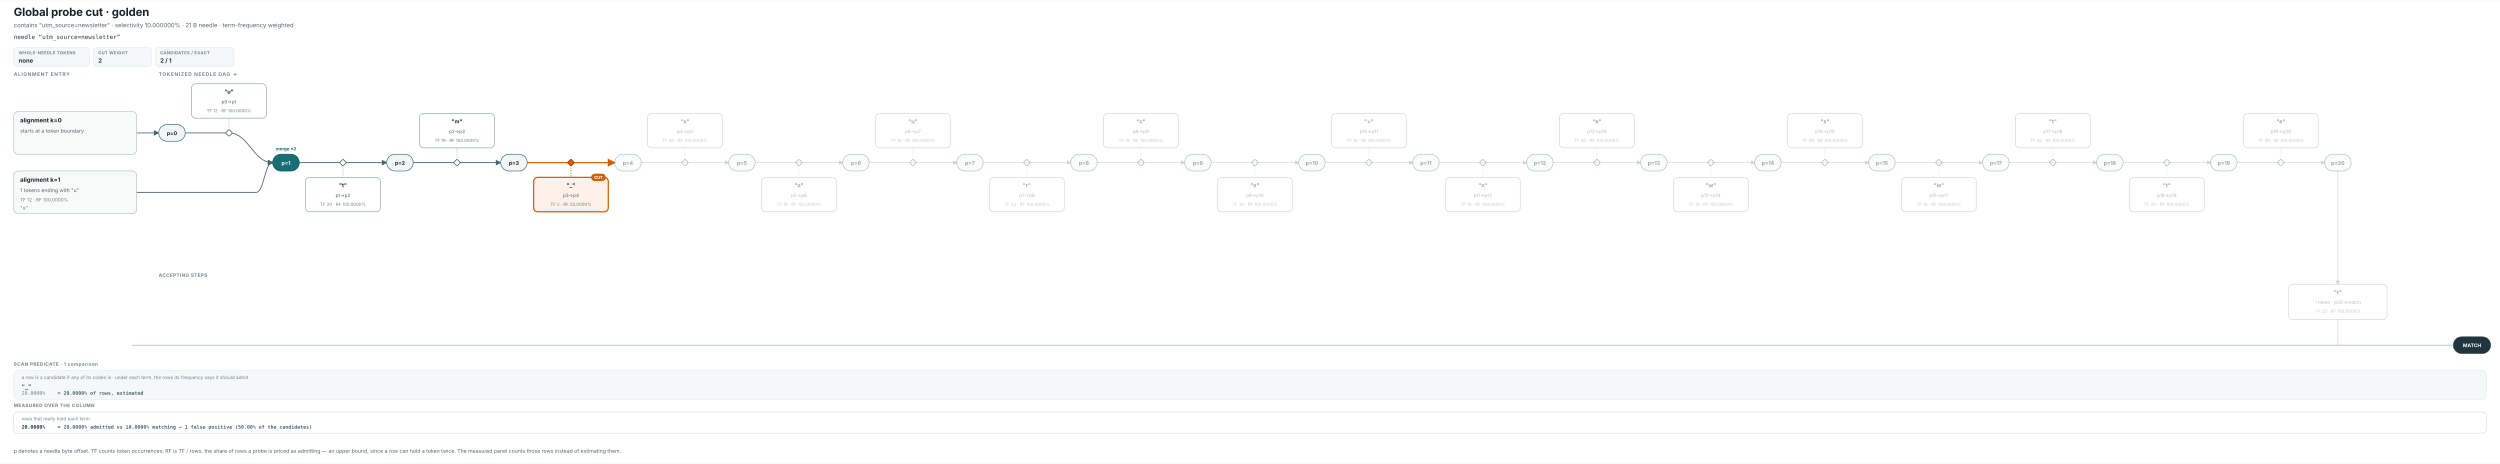
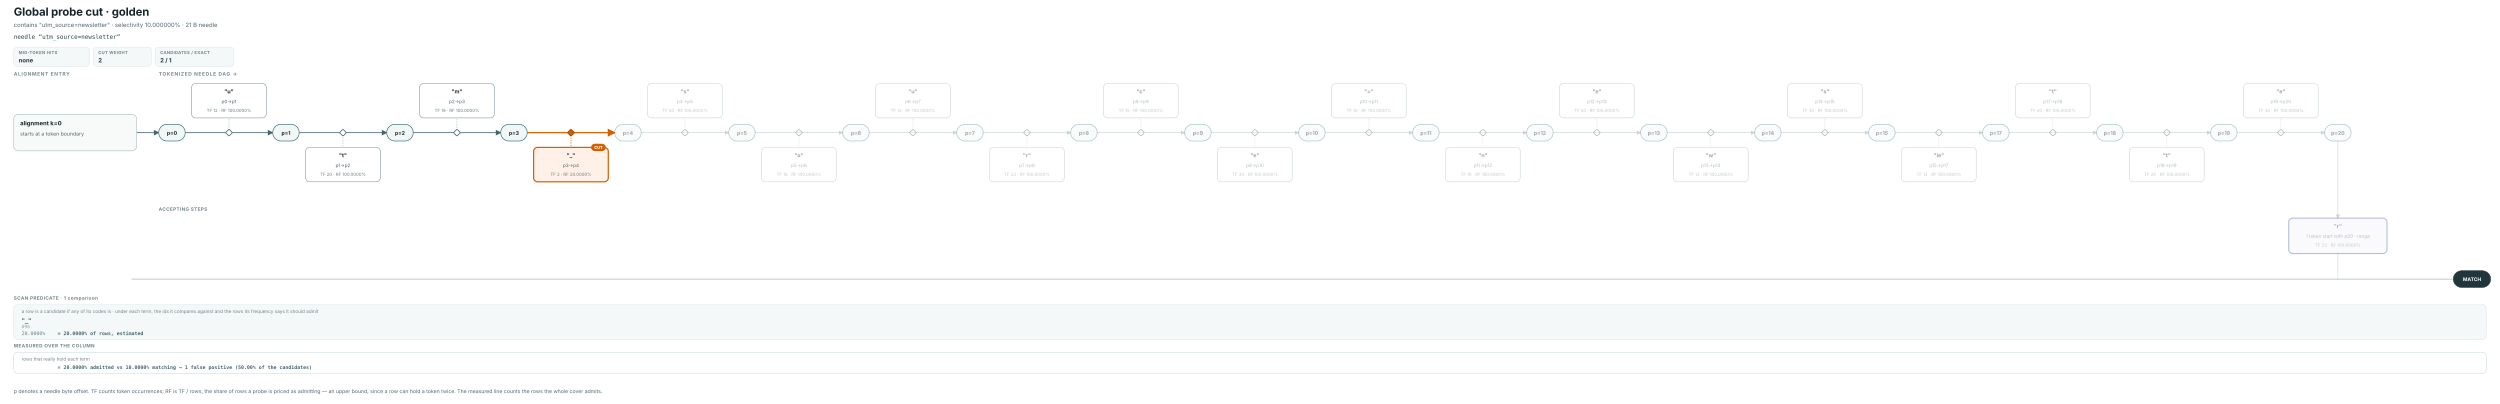
- <svg xmlns="http://www.w3.org/2000/svg" width="2544" height="472" viewBox="0 0 5088 943" role="img" aria-labelledby="figure-title figure-desc">
+ <svg xmlns="http://www.w3.org/2000/svg" width="2544" height="411" viewBox="0 0 5088 822" role="img" aria-labelledby="figure-title figure-desc">
  <defs>
    <marker id="arrow-active" markerWidth="7" markerHeight="7" refX="6" refY="3.5" orient="auto">
      <path d="M0,0 L0,7 L7,3.5 z" fill="#45666d" />
    </marker>
    <marker id="arrow-cut" markerWidth="7" markerHeight="7" refX="6" refY="3.5" orient="auto">
      <path d="M0,0 L0,7 L7,3.5 z" fill="#d55e00" />
    </marker>
    <marker id="arrow-muted" markerWidth="7" markerHeight="7" refX="6" refY="3.5" orient="auto">
      <path d="M0,0 L0,7 L7,3.5 z" fill="#cbd5d7" />
    </marker>
  </defs>
  <style>
  .background { fill:#ffffff; }
  text { font-family:Inter,-apple-system,BlinkMacSystemFont,"Segoe UI",sans-serif; fill:#17252a; }
  .heading { font-size:23px; font-weight:700; letter-spacing:-0.2px; }
  .meta { font-size:12px; fill:#52666d; }
  .needle { font-family:"SFMono-Regular",Consolas,monospace; font-size:12px; fill:#243b42; }
  .section-label { font-size:10px; font-weight:700; letter-spacing:1.2px; fill:#75888e; }
  .summary-chip rect { fill:#f5f8f8; stroke:#dce5e6; stroke-width:1; }
  .chip-label { font-size:8.5px; font-weight:700; letter-spacing:0.55px; fill:#718388; }
  .chip-value { font-size:12px; font-weight:650; fill:#20363c; }
  .alignment rect { fill:#f8faf9; stroke:#aabbbc; stroke-width:1.2; }
  .alignment.selected rect:first-child { fill:#fff1e8; stroke:#d55e00; stroke-width:2.5; }
  .alignment.pruned rect:first-child { fill:#f4f6f6; stroke:#8d989c; stroke-width:2.2; stroke-dasharray:5 3.5; }
  .alignment-title { font-size:12px; font-weight:700; text-anchor:start; }
  .alignment-detail { font-size:10.5px; fill:#52666d; text-anchor:start; }
  .alignment-freq { font-size:9.5px; fill:#718388; text-anchor:start; font-variant-numeric:tabular-nums; }
  .alignment-tokens { font-family:"SFMono-Regular",Consolas,monospace; font-size:9px; fill:#52666d; text-anchor:start; }
  .edge { fill:none; stroke-linecap:round; stroke-linejoin:round; }
  .edge.active { stroke:#45666d; stroke-width:1.65; }
  .edge.cut { stroke:#d55e00; stroke-width:2.35; }
  .edge.muted { stroke:#cbd5d7; stroke-width:1.25; }
  .edge.active.arrow { marker-end:url(#arrow-active); }
  .edge.cut.arrow { marker-end:url(#arrow-cut); }
  .edge.muted.arrow { marker-end:url(#arrow-muted); }
+   .edge.alt { stroke-dasharray:7 5; }
  .callout-leader { fill:none; stroke-width:1; stroke-dasharray:2.5 2.5; }
  .callout-leader.active { stroke:#84999e; }
  .callout-leader.cut { stroke:#d55e00; stroke-width:1.5; }
  .callout-leader.muted { stroke:#cbd5d7; }
  .probe-anchor rect { fill:#ffffff; stroke:#45666d; stroke-width:1.6; }
  .probe-anchor.selected rect { fill:#d55e00; stroke:#a94700; stroke-width:2; }
  .probe-anchor.pruned rect { fill:#ffffff; stroke:#8d989c; stroke-width:2; stroke-dasharray:2 1.8; }
  .probe-anchor.downstream { opacity:0.42; }
  .state rect { fill:#f2f7f6; stroke:#36747a; stroke-width:1.4; }
  .state.merge rect { fill:#176f73; stroke:#0d595d; stroke-width:1.6; }
  .state.downstream { opacity:0.42; }
  .state-label { font-size:10.5px; font-weight:700; text-anchor:middle; }
  .state.merge .state-label { fill:#ffffff; }
  .merge-label { font-size:9px; font-weight:700; fill:#176f73; text-anchor:middle; }
  .probe rect:first-of-type { fill:#ffffff; stroke:#84999e; stroke-width:1.2; }
+   .probe.terminal rect:first-of-type { fill:#f4f4fb; stroke:#4c5fb0; stroke-width:2.2; }
+   .probe.terminal .probe-title { fill:#33418a; }
  .probe.selected rect:first-of-type { fill:#fff1e8; stroke:#d55e00; stroke-width:2.5; }
  .probe.pruned rect:first-of-type { fill:#f4f6f6; stroke:#8d989c; stroke-width:2.4; stroke-dasharray:5 3.5; }
  .probe.downstream { opacity:0.42; }
  .probe-title { font-size:11px; font-weight:700; text-anchor:middle; }
  .probe-detail { font-size:9.5px; fill:#52666d; text-anchor:middle; }
  .probe-freq { font-size:8.8px; fill:#718388; text-anchor:middle; font-variant-numeric:tabular-nums; }
  .probe.contained rect:first-of-type { fill:#f2f7f6; stroke:#176f73; stroke-width:2.2; }
  .probe.contained .probe-title { fill:#0b5c58; }
  .cut-badge-bg { fill:#d55e00 !important; stroke:none !important; }
  .cut-badge-bg.pruned { fill:#8d989c !important; }
  .cut-badge-bg.mandatory { fill:#176f73 !important; }
  .cut-badge { font-size:8px; font-weight:800; fill:#ffffff; text-anchor:middle; }
  .terminal-label { font-size:9.5px; font-weight:700; fill:#718388; letter-spacing:0.7px; }
  .accept rect { fill:#20363c; stroke:#20363c; }
  .accept text { font-size:10px; font-weight:750; fill:#ffffff; text-anchor:middle; }
  .accept-rail { stroke:#9eafb2; stroke-width:1.4; }
  .caption { font-size:10.5px; fill:#52666d; }
  .predicate rect { fill:#f5f8f8; stroke:#dce5e6; stroke-width:1; }
  .predicate-lead { font-size:9.5px; fill:#718388; }
  .predicate-term { font-family:"SFMono-Regular",Consolas,monospace; font-size:11px; font-weight:650; fill:#20363c; }
+   .predicate-ids { font-family:"SFMono-Regular",Consolas,monospace; font-size:9.5px; fill:#93a3a8; font-variant-numeric:tabular-nums; }
  .predicate-share { font-family:"SFMono-Regular",Consolas,monospace; font-size:10px; fill:#718388; font-variant-numeric:tabular-nums; }
  .predicate-total { font-family:"SFMono-Regular",Consolas,monospace; font-size:10px; font-weight:650; fill:#45666d; font-variant-numeric:tabular-nums; }
  .measured rect { fill:#ffffff; stroke:#c6d5d7; stroke-width:1; }
  .measured-share { font-family:"SFMono-Regular",Consolas,monospace; font-size:10px; font-weight:650; fill:#20363c; font-variant-numeric:tabular-nums; }
</style>
  <rect class="background" width="100%" height="100%" />
  <text id="figure-title-visible" x="28" y="32" class="heading">Global probe cut · golden</text>
-   <text x="28" y="55" class="meta">contains "utm_source=newsletter" · selectivity 10.000000% · 21 B needle · term-frequency weighted</text>
+   <text x="28" y="55" class="meta">contains "utm_source=newsletter" · selectivity 10.000000% · 21 B needle</text>
  <text x="28" y="79" class="needle">needle  “utm_source=newsletter”</text>
  <g class="summary-chip">
    <rect x="28.0" y="96.0" width="154.0" height="39" rx="7" />
-     <text x="38.0" y="110.0" class="chip-label">WHOLE-NEEDLE TOKENS</text>
+     <text x="38.0" y="110.0" class="chip-label">MID-TOKEN HITS</text>
    <text x="38.0" y="127.0" class="chip-value">none</text>
  </g>
  <g class="summary-chip">
    <rect x="190.0" y="96.0" width="118.0" height="39" rx="7" />
    <text x="200.0" y="110.0" class="chip-label">CUT WEIGHT</text>
    <text x="200.0" y="127.0" class="chip-value">2</text>
  </g>
  <g class="summary-chip">
    <rect x="316.0" y="96.0" width="160.0" height="39" rx="7" />
    <text x="326.0" y="110.0" class="chip-label">CANDIDATES / EXACT</text>
    <text x="326.0" y="127.0" class="chip-value">2 / 1</text>
  </g>
  <text x="28.0" y="154.0" class="section-label">ALIGNMENT ENTRY</text>
  <text x="323.0" y="154.0" class="section-label">TOKENIZED NEEDLE DAG  →</text>
  <path d="M 278.0 270.0 H 323.0" class="edge active arrow" />
-   <path d="M 278.0 391.0 H 521.0 C 538.0 391.0, 538.0 330.5, 555.0 330.5" class="edge active arrow" />
  <path d="M 377.0 270.0 C 417.1 270.0, 425.9 270.0, 466.0 270.0" class="edge active" />
-   <path d="M 466.0 270.0 C 506.1 270.0, 515.0 330.5, 555.0 330.5" class="edge active arrow" />
+   <path d="M 466.0 270.0 C 506.1 270.0, 515.0 270.0, 555.0 270.0" class="edge active arrow" />
  <path d="M 466.0 270.0 V 240.0" class="callout-leader active" />
-   <path d="M 609.0 330.5 C 649.0 330.5, 658.0 330.5, 698.0 330.5" class="edge active" />
-   <path d="M 698.0 330.5 C 738.0 330.5, 747.0 330.5, 787.0 330.5" class="edge active arrow" />
-   <path d="M 698.0 330.5 V 360.5" class="callout-leader active" />
-   <path d="M 841.0 330.5 C 881.0 330.5, 890.0 330.5, 930.0 330.5" class="edge active" />
-   <path d="M 930.0 330.5 C 970.0 330.5, 979.0 330.5, 1019.0 330.5" class="edge active arrow" />
-   <path d="M 930.0 330.5 V 300.5" class="callout-leader active" />
-   <path d="M 1073.0 330.5 C 1113.0 330.5, 1122.0 330.5, 1162.0 330.5" class="edge cut" />
-   <path d="M 1162.0 330.5 C 1202.0 330.5, 1211.0 330.5, 1251.0 330.5" class="edge cut arrow" />
-   <path d="M 1162.0 330.5 V 360.5" class="callout-leader cut" />
-   <path d="M 1305.0 330.5 C 1345.0 330.5, 1354.0 330.5, 1394.0 330.5" class="edge muted" />
-   <path d="M 1394.0 330.5 C 1434.0 330.5, 1443.0 330.5, 1483.0 330.5" class="edge muted arrow" />
-   <path d="M 1394.0 330.5 V 300.5" class="callout-leader muted" />
-   <path d="M 1537.0 330.5 C 1577.0 330.5, 1586.0 330.5, 1626.0 330.5" class="edge muted" />
-   <path d="M 1626.0 330.5 C 1666.0 330.5, 1675.0 330.5, 1715.0 330.5" class="edge muted arrow" />
-   <path d="M 1626.0 330.5 V 360.5" class="callout-leader muted" />
-   <path d="M 1769.0 330.5 C 1809.0 330.5, 1818.0 330.5, 1858.0 330.5" class="edge muted" />
-   <path d="M 1858.0 330.5 C 1898.0 330.5, 1907.0 330.5, 1947.0 330.5" class="edge muted arrow" />
-   <path d="M 1858.0 330.5 V 300.5" class="callout-leader muted" />
-   <path d="M 2001.0 330.5 C 2041.0 330.5, 2049.9 330.5, 2090.0 330.5" class="edge muted" />
-   <path d="M 2090.0 330.5 C 2130.1 330.5, 2138.9 330.5, 2179.0 330.5" class="edge muted arrow" />
-   <path d="M 2090.0 330.5 V 360.5" class="callout-leader muted" />
-   <path d="M 2233.0 330.5 C 2273.1 330.5, 2281.9 330.5, 2322.0 330.5" class="edge muted" />
-   <path d="M 2322.0 330.5 C 2362.1 330.5, 2370.9 330.5, 2411.0 330.5" class="edge muted arrow" />
-   <path d="M 2322.0 330.5 V 300.5" class="callout-leader muted" />
-   <path d="M 2465.0 330.5 C 2505.1 330.5, 2513.9 330.5, 2554.0 330.5" class="edge muted" />
-   <path d="M 2554.0 330.5 C 2594.1 330.5, 2602.9 330.5, 2643.0 330.5" class="edge muted arrow" />
-   <path d="M 2554.0 330.5 V 360.5" class="callout-leader muted" />
-   <path d="M 2697.0 330.5 C 2737.1 330.5, 2745.9 330.5, 2786.0 330.5" class="edge muted" />
-   <path d="M 2786.0 330.5 C 2826.1 330.5, 2834.9 330.5, 2875.0 330.5" class="edge muted arrow" />
-   <path d="M 2786.0 330.5 V 300.5" class="callout-leader muted" />
-   <path d="M 2929.0 330.5 C 2969.1 330.5, 2977.9 330.5, 3018.0 330.5" class="edge muted" />
-   <path d="M 3018.0 330.5 C 3058.1 330.5, 3066.9 330.5, 3107.0 330.5" class="edge muted arrow" />
-   <path d="M 3018.0 330.5 V 360.5" class="callout-leader muted" />
-   <path d="M 3161.0 330.5 C 3201.1 330.5, 3209.9 330.5, 3250.0 330.5" class="edge muted" />
-   <path d="M 3250.0 330.5 C 3290.1 330.5, 3298.9 330.5, 3339.0 330.5" class="edge muted arrow" />
-   <path d="M 3250.0 330.5 V 300.5" class="callout-leader muted" />
-   <path d="M 3393.0 330.5 C 3433.1 330.5, 3441.9 330.5, 3482.0 330.5" class="edge muted" />
-   <path d="M 3482.0 330.5 C 3522.1 330.5, 3530.9 330.5, 3571.0 330.5" class="edge muted arrow" />
-   <path d="M 3482.0 330.5 V 360.5" class="callout-leader muted" />
-   <path d="M 3625.0 330.5 C 3665.1 330.5, 3673.9 330.5, 3714.0 330.5" class="edge muted" />
-   <path d="M 3714.0 330.5 C 3754.1 330.5, 3762.9 330.5, 3803.0 330.5" class="edge muted arrow" />
-   <path d="M 3714.0 330.5 V 300.5" class="callout-leader muted" />
-   <path d="M 3857.0 330.5 C 3897.1 330.5, 3905.9 330.5, 3946.0 330.5" class="edge muted" />
-   <path d="M 3946.0 330.5 C 3986.1 330.5, 3994.9 330.5, 4035.0 330.5" class="edge muted arrow" />
-   <path d="M 3946.0 330.5 V 360.5" class="callout-leader muted" />
-   <path d="M 4089.0 330.5 C 4129.1 330.5, 4137.9 330.5, 4178.0 330.5" class="edge muted" />
-   <path d="M 4178.0 330.5 C 4218.1 330.5, 4226.9 330.5, 4267.0 330.5" class="edge muted arrow" />
-   <path d="M 4178.0 330.5 V 300.5" class="callout-leader muted" />
-   <path d="M 4321.0 330.5 C 4361.1 330.5, 4369.9 330.5, 4410.0 330.5" class="edge muted" />
-   <path d="M 4410.0 330.5 C 4450.1 330.5, 4458.9 330.5, 4499.0 330.5" class="edge muted arrow" />
-   <path d="M 4410.0 330.5 V 360.5" class="callout-leader muted" />
-   <path d="M 4553.0 330.5 C 4593.1 330.5, 4601.9 330.5, 4642.0 330.5" class="edge muted" />
-   <path d="M 4642.0 330.5 C 4682.1 330.5, 4690.9 330.5, 4731.0 330.5" class="edge muted arrow" />
-   <path d="M 4642.0 330.5 V 300.5" class="callout-leader muted" />
-   <path d="M 4758.0 347.5 C 4758.0 381.5, 4758.0 544.0, 4758.0 578.0" class="edge muted arrow" />
-   <path d="M 4758.0 650.0 V 702.0" class="edge muted" />
-   <line x1="268.0" y1="702.0" x2="4993.0" y2="702.0" class="accept-rail" />
+   <path d="M 609.0 270.0 C 649.0 270.0, 658.0 270.0, 698.0 270.0" class="edge active" />
+   <path d="M 698.0 270.0 C 738.0 270.0, 747.0 270.0, 787.0 270.0" class="edge active arrow" />
+   <path d="M 698.0 270.0 V 300.0" class="callout-leader active" />
+   <path d="M 841.0 270.0 C 881.0 270.0, 890.0 270.0, 930.0 270.0" class="edge active" />
+   <path d="M 930.0 270.0 C 970.0 270.0, 979.0 270.0, 1019.0 270.0" class="edge active arrow" />
+   <path d="M 930.0 270.0 V 240.0" class="callout-leader active" />
+   <path d="M 1073.0 270.0 C 1113.0 270.0, 1122.0 270.0, 1162.0 270.0" class="edge cut" />
+   <path d="M 1162.0 270.0 C 1202.0 270.0, 1211.0 270.0, 1251.0 270.0" class="edge cut arrow" />
+   <path d="M 1162.0 270.0 V 300.0" class="callout-leader cut" />
+   <path d="M 1305.0 270.0 C 1345.0 270.0, 1354.0 270.0, 1394.0 270.0" class="edge muted" />
+   <path d="M 1394.0 270.0 C 1434.0 270.0, 1443.0 270.0, 1483.0 270.0" class="edge muted arrow" />
+   <path d="M 1394.0 270.0 V 240.0" class="callout-leader muted" />
+   <path d="M 1537.0 270.0 C 1577.0 270.0, 1586.0 270.0, 1626.0 270.0" class="edge muted" />
+   <path d="M 1626.0 270.0 C 1666.0 270.0, 1675.0 270.0, 1715.0 270.0" class="edge muted arrow" />
+   <path d="M 1626.0 270.0 V 300.0" class="callout-leader muted" />
+   <path d="M 1769.0 270.0 C 1809.0 270.0, 1818.0 270.0, 1858.0 270.0" class="edge muted" />
+   <path d="M 1858.0 270.0 C 1898.0 270.0, 1907.0 270.0, 1947.0 270.0" class="edge muted arrow" />
+   <path d="M 1858.0 270.0 V 240.0" class="callout-leader muted" />
+   <path d="M 2001.0 270.0 C 2041.0 270.0, 2049.9 270.0, 2090.0 270.0" class="edge muted" />
+   <path d="M 2090.0 270.0 C 2130.1 270.0, 2138.9 270.0, 2179.0 270.0" class="edge muted arrow" />
+   <path d="M 2090.0 270.0 V 300.0" class="callout-leader muted" />
+   <path d="M 2233.0 270.0 C 2273.1 270.0, 2281.9 270.0, 2322.0 270.0" class="edge muted" />
+   <path d="M 2322.0 270.0 C 2362.1 270.0, 2370.9 270.0, 2411.0 270.0" class="edge muted arrow" />
+   <path d="M 2322.0 270.0 V 240.0" class="callout-leader muted" />
+   <path d="M 2465.0 270.0 C 2505.1 270.0, 2513.9 270.0, 2554.0 270.0" class="edge muted" />
+   <path d="M 2554.0 270.0 C 2594.1 270.0, 2602.9 270.0, 2643.0 270.0" class="edge muted arrow" />
+   <path d="M 2554.0 270.0 V 300.0" class="callout-leader muted" />
+   <path d="M 2697.0 270.0 C 2737.1 270.0, 2745.9 270.0, 2786.0 270.0" class="edge muted" />
+   <path d="M 2786.0 270.0 C 2826.1 270.0, 2834.9 270.0, 2875.0 270.0" class="edge muted arrow" />
+   <path d="M 2786.0 270.0 V 240.0" class="callout-leader muted" />
+   <path d="M 2929.0 270.0 C 2969.1 270.0, 2977.9 270.0, 3018.0 270.0" class="edge muted" />
+   <path d="M 3018.0 270.0 C 3058.1 270.0, 3066.9 270.0, 3107.0 270.0" class="edge muted arrow" />
+   <path d="M 3018.0 270.0 V 300.0" class="callout-leader muted" />
+   <path d="M 3161.0 270.0 C 3201.1 270.0, 3209.9 270.0, 3250.0 270.0" class="edge muted" />
+   <path d="M 3250.0 270.0 C 3290.1 270.0, 3298.9 270.0, 3339.0 270.0" class="edge muted arrow" />
+   <path d="M 3250.0 270.0 V 240.0" class="callout-leader muted" />
+   <path d="M 3393.0 270.0 C 3433.1 270.0, 3441.9 270.0, 3482.0 270.0" class="edge muted" />
+   <path d="M 3482.0 270.0 C 3522.1 270.0, 3530.9 270.0, 3571.0 270.0" class="edge muted arrow" />
+   <path d="M 3482.0 270.0 V 300.0" class="callout-leader muted" />
+   <path d="M 3625.0 270.0 C 3665.1 270.0, 3673.9 270.0, 3714.0 270.0" class="edge muted" />
+   <path d="M 3714.0 270.0 C 3754.1 270.0, 3762.9 270.0, 3803.0 270.0" class="edge muted arrow" />
+   <path d="M 3714.0 270.0 V 240.0" class="callout-leader muted" />
+   <path d="M 3857.0 270.0 C 3897.1 270.0, 3905.9 270.0, 3946.0 270.0" class="edge muted" />
+   <path d="M 3946.0 270.0 C 3986.1 270.0, 3994.9 270.0, 4035.0 270.0" class="edge muted arrow" />
+   <path d="M 3946.0 270.0 V 300.0" class="callout-leader muted" />
+   <path d="M 4089.0 270.0 C 4129.1 270.0, 4137.9 270.0, 4178.0 270.0" class="edge muted" />
+   <path d="M 4178.0 270.0 C 4218.1 270.0, 4226.9 270.0, 4267.0 270.0" class="edge muted arrow" />
+   <path d="M 4178.0 270.0 V 240.0" class="callout-leader muted" />
+   <path d="M 4321.0 270.0 C 4361.1 270.0, 4369.9 270.0, 4410.0 270.0" class="edge muted" />
+   <path d="M 4410.0 270.0 C 4450.1 270.0, 4458.9 270.0, 4499.0 270.0" class="edge muted arrow" />
+   <path d="M 4410.0 270.0 V 300.0" class="callout-leader muted" />
+   <path d="M 4553.0 270.0 C 4593.1 270.0, 4601.9 270.0, 4642.0 270.0" class="edge muted" />
+   <path d="M 4642.0 270.0 C 4682.1 270.0, 4690.9 270.0, 4731.0 270.0" class="edge muted arrow" />
+   <path d="M 4642.0 270.0 V 240.0" class="callout-leader muted" />
+   <path d="M 4758.0 287.0 C 4758.0 321.0, 4758.0 410.0, 4758.0 444.0" class="edge muted arrow" />
+   <path d="M 4758.0 516.0 V 568.0" class="edge muted" />
+   <line x1="268.0" y1="568.0" x2="4993.0" y2="568.0" class="accept-rail" />
  <g class="alignment">
-     <rect x="28.0" y="226.5" width="250.0" height="87.0" rx="9" />
-     <text x="41.0" y="248.5" class="alignment-title">alignment k=0</text>
-     <text x="41.0" y="269.5" class="alignment-detail">starts at a token boundary</text>
-   </g>
-   <g class="alignment">
-     <rect x="28.0" y="347.5" width="250.0" height="87.0" rx="9" />
-     <text x="41.0" y="369.5" class="alignment-title">alignment k=1</text>
-     <text x="41.0" y="390.5" class="alignment-detail">1 tokens ending with "u"</text>
-     <text x="41.0" y="409.5" class="alignment-freq">TF 12 · RF 100.0000%</text>
-     <text x="41.0" y="425.5" class="alignment-tokens">"u"</text>
+     <rect x="28.0" y="233.0" width="250.0" height="74.0" rx="9" />
+     <text x="41.0" y="255.0" class="alignment-title">alignment k=0</text>
+     <text x="41.0" y="276.0" class="alignment-detail">starts at a token boundary</text>
  </g>
  <g class="state">
    <rect x="323.0" y="253.0" width="54.0" height="34.0" rx="17" />
    <text x="350.0" y="274.5" class="state-label">p=0</text>
  </g>
-   <g class="state merge">
-     <rect x="555.0" y="313.5" width="54.0" height="34.0" rx="17" />
-     <text x="582.0" y="335.0" class="state-label">p=1</text>
-     <text x="582.0" y="305.5" class="merge-label">merge ×2</text>
-   </g>
  <g class="state">
-     <rect x="787.0" y="313.5" width="54.0" height="34.0" rx="17" />
-     <text x="814.0" y="335.0" class="state-label">p=2</text>
+     <rect x="555.0" y="253.0" width="54.0" height="34.0" rx="17" />
+     <text x="582.0" y="274.5" class="state-label">p=1</text>
  </g>
  <g class="state">
-     <rect x="1019.0" y="313.5" width="54.0" height="34.0" rx="17" />
-     <text x="1046.0" y="335.0" class="state-label">p=3</text>
-   </g>
-   <g class="state downstream">
-     <rect x="1251.0" y="313.5" width="54.0" height="34.0" rx="17" />
-     <text x="1278.0" y="335.0" class="state-label">p=4</text>
-   </g>
-   <g class="state downstream">
-     <rect x="1483.0" y="313.5" width="54.0" height="34.0" rx="17" />
-     <text x="1510.0" y="335.0" class="state-label">p=5</text>
-   </g>
-   <g class="state downstream">
-     <rect x="1715.0" y="313.5" width="54.0" height="34.0" rx="17" />
-     <text x="1742.0" y="335.0" class="state-label">p=6</text>
-   </g>
-   <g class="state downstream">
-     <rect x="1947.0" y="313.5" width="54.0" height="34.0" rx="17" />
-     <text x="1974.0" y="335.0" class="state-label">p=7</text>
-   </g>
-   <g class="state downstream">
-     <rect x="2179.0" y="313.5" width="54.0" height="34.0" rx="17" />
-     <text x="2206.0" y="335.0" class="state-label">p=8</text>
-   </g>
-   <g class="state downstream">
-     <rect x="2411.0" y="313.5" width="54.0" height="34.0" rx="17" />
-     <text x="2438.0" y="335.0" class="state-label">p=9</text>
-   </g>
-   <g class="state downstream">
-     <rect x="2643.0" y="313.5" width="54.0" height="34.0" rx="17" />
-     <text x="2670.0" y="335.0" class="state-label">p=10</text>
-   </g>
-   <g class="state downstream">
-     <rect x="2875.0" y="313.5" width="54.0" height="34.0" rx="17" />
-     <text x="2902.0" y="335.0" class="state-label">p=11</text>
-   </g>
-   <g class="state downstream">
-     <rect x="3107.0" y="313.5" width="54.0" height="34.0" rx="17" />
-     <text x="3134.0" y="335.0" class="state-label">p=12</text>
-   </g>
-   <g class="state downstream">
-     <rect x="3339.0" y="313.5" width="54.0" height="34.0" rx="17" />
-     <text x="3366.0" y="335.0" class="state-label">p=13</text>
-   </g>
-   <g class="state downstream">
-     <rect x="3571.0" y="313.5" width="54.0" height="34.0" rx="17" />
-     <text x="3598.0" y="335.0" class="state-label">p=14</text>
-   </g>
-   <g class="state downstream">
-     <rect x="3803.0" y="313.5" width="54.0" height="34.0" rx="17" />
-     <text x="3830.0" y="335.0" class="state-label">p=15</text>
-   </g>
-   <g class="state downstream">
-     <rect x="4035.0" y="313.5" width="54.0" height="34.0" rx="17" />
-     <text x="4062.0" y="335.0" class="state-label">p=17</text>
-   </g>
-   <g class="state downstream">
-     <rect x="4267.0" y="313.5" width="54.0" height="34.0" rx="17" />
-     <text x="4294.0" y="335.0" class="state-label">p=18</text>
-   </g>
-   <g class="state downstream">
-     <rect x="4499.0" y="313.5" width="54.0" height="34.0" rx="17" />
-     <text x="4526.0" y="335.0" class="state-label">p=19</text>
-   </g>
-   <g class="state downstream">
-     <rect x="4731.0" y="313.5" width="54.0" height="34.0" rx="17" />
-     <text x="4758.0" y="335.0" class="state-label">p=20</text>
+     <rect x="787.0" y="253.0" width="54.0" height="34.0" rx="17" />
+     <text x="814.0" y="274.5" class="state-label">p=2</text>
+   </g>
+   <g class="state">
+     <rect x="1019.0" y="253.0" width="54.0" height="34.0" rx="17" />
+     <text x="1046.0" y="274.5" class="state-label">p=3</text>
+   </g>
+   <g class="state downstream">
+     <rect x="1251.0" y="253.0" width="54.0" height="34.0" rx="17" />
+     <text x="1278.0" y="274.5" class="state-label">p=4</text>
+   </g>
+   <g class="state downstream">
+     <rect x="1483.0" y="253.0" width="54.0" height="34.0" rx="17" />
+     <text x="1510.0" y="274.5" class="state-label">p=5</text>
+   </g>
+   <g class="state downstream">
+     <rect x="1715.0" y="253.0" width="54.0" height="34.0" rx="17" />
+     <text x="1742.0" y="274.5" class="state-label">p=6</text>
+   </g>
+   <g class="state downstream">
+     <rect x="1947.0" y="253.0" width="54.0" height="34.0" rx="17" />
+     <text x="1974.0" y="274.5" class="state-label">p=7</text>
+   </g>
+   <g class="state downstream">
+     <rect x="2179.0" y="253.0" width="54.0" height="34.0" rx="17" />
+     <text x="2206.0" y="274.5" class="state-label">p=8</text>
+   </g>
+   <g class="state downstream">
+     <rect x="2411.0" y="253.0" width="54.0" height="34.0" rx="17" />
+     <text x="2438.0" y="274.5" class="state-label">p=9</text>
+   </g>
+   <g class="state downstream">
+     <rect x="2643.0" y="253.0" width="54.0" height="34.0" rx="17" />
+     <text x="2670.0" y="274.5" class="state-label">p=10</text>
+   </g>
+   <g class="state downstream">
+     <rect x="2875.0" y="253.0" width="54.0" height="34.0" rx="17" />
+     <text x="2902.0" y="274.5" class="state-label">p=11</text>
+   </g>
+   <g class="state downstream">
+     <rect x="3107.0" y="253.0" width="54.0" height="34.0" rx="17" />
+     <text x="3134.0" y="274.5" class="state-label">p=12</text>
+   </g>
+   <g class="state downstream">
+     <rect x="3339.0" y="253.0" width="54.0" height="34.0" rx="17" />
+     <text x="3366.0" y="274.5" class="state-label">p=13</text>
+   </g>
+   <g class="state downstream">
+     <rect x="3571.0" y="253.0" width="54.0" height="34.0" rx="17" />
+     <text x="3598.0" y="274.5" class="state-label">p=14</text>
+   </g>
+   <g class="state downstream">
+     <rect x="3803.0" y="253.0" width="54.0" height="34.0" rx="17" />
+     <text x="3830.0" y="274.5" class="state-label">p=15</text>
+   </g>
+   <g class="state downstream">
+     <rect x="4035.0" y="253.0" width="54.0" height="34.0" rx="17" />
+     <text x="4062.0" y="274.5" class="state-label">p=17</text>
+   </g>
+   <g class="state downstream">
+     <rect x="4267.0" y="253.0" width="54.0" height="34.0" rx="17" />
+     <text x="4294.0" y="274.5" class="state-label">p=18</text>
+   </g>
+   <g class="state downstream">
+     <rect x="4499.0" y="253.0" width="54.0" height="34.0" rx="17" />
+     <text x="4526.0" y="274.5" class="state-label">p=19</text>
+   </g>
+   <g class="state downstream">
+     <rect x="4731.0" y="253.0" width="54.0" height="34.0" rx="17" />
+     <text x="4758.0" y="274.5" class="state-label">p=20</text>
  </g>
  <g class="probe-anchor">
    <rect x="461.0" y="265.0" width="10" height="10" rx="1.5" transform="rotate(45 466.0 270.0)" />
  </g>
  <g class="probe">
    <rect x="390.0" y="170.0" width="152.0" height="70.0" rx="8" />
    <text x="466.0" y="190.0" class="probe-title">"u"</text>
    <text x="466.0" y="210.0" class="probe-detail">p0→p1</text>
    <text x="466.0" y="228.0" class="probe-freq">TF 12 · RF 100.0000%</text>
  </g>
  <g class="probe-anchor">
-     <rect x="693.0" y="325.5" width="10" height="10" rx="1.5" transform="rotate(45 698.0 330.5)" />
+     <rect x="693.0" y="265.0" width="10" height="10" rx="1.5" transform="rotate(45 698.0 270.0)" />
  </g>
  <g class="probe">
-     <rect x="622.0" y="360.5" width="152.0" height="70.0" rx="8" />
-     <text x="698.0" y="380.5" class="probe-title">"t"</text>
-     <text x="698.0" y="400.5" class="probe-detail">p1→p2</text>
-     <text x="698.0" y="418.5" class="probe-freq">TF 20 · RF 100.0000%</text>
+     <rect x="622.0" y="300.0" width="152.0" height="70.0" rx="8" />
+     <text x="698.0" y="320.0" class="probe-title">"t"</text>
+     <text x="698.0" y="340.0" class="probe-detail">p1→p2</text>
+     <text x="698.0" y="358.0" class="probe-freq">TF 20 · RF 100.0000%</text>
  </g>
  <g class="probe-anchor">
-     <rect x="925.0" y="325.5" width="10" height="10" rx="1.5" transform="rotate(45 930.0 330.5)" />
+     <rect x="925.0" y="265.0" width="10" height="10" rx="1.5" transform="rotate(45 930.0 270.0)" />
  </g>
  <g class="probe">
-     <rect x="854.0" y="230.5" width="152.0" height="70.0" rx="8" />
-     <text x="930.0" y="250.5" class="probe-title">"m"</text>
-     <text x="930.0" y="270.5" class="probe-detail">p2→p3</text>
-     <text x="930.0" y="288.5" class="probe-freq">TF 19 · RF 100.0000%</text>
+     <rect x="854.0" y="170.0" width="152.0" height="70.0" rx="8" />
+     <text x="930.0" y="190.0" class="probe-title">"m"</text>
+     <text x="930.0" y="210.0" class="probe-detail">p2→p3</text>
+     <text x="930.0" y="228.0" class="probe-freq">TF 19 · RF 100.0000%</text>
  </g>
  <g class="probe-anchor selected">
-     <rect x="1157.0" y="325.5" width="10" height="10" rx="1.5" transform="rotate(45 1162.0 330.5)" />
+     <rect x="1157.0" y="265.0" width="10" height="10" rx="1.5" transform="rotate(45 1162.0 270.0)" />
  </g>
  <g class="probe selected">
-     <rect x="1086.0" y="360.5" width="152.0" height="70.0" rx="8" />
-     <text x="1162.0" y="380.5" class="probe-title">"_"</text>
-     <text x="1162.0" y="400.5" class="probe-detail">p3→p4</text>
-     <text x="1162.0" y="418.5" class="probe-freq">TF 2 · RF 20.0000%</text>
-     <rect x="1203.0" y="353.0" width="30.0" height="15" rx="7.5" class="cut-badge-bg" />
-     <text x="1218.0" y="363.5" class="cut-badge">CUT</text>
-   </g>
-   <g class="probe-anchor downstream">
-     <rect x="1389.0" y="325.5" width="10" height="10" rx="1.5" transform="rotate(45 1394.0 330.5)" />
-   </g>
-   <g class="probe downstream">
-     <rect x="1318.0" y="230.5" width="152.0" height="70.0" rx="8" />
-     <text x="1394.0" y="250.5" class="probe-title">"s"</text>
-     <text x="1394.0" y="270.5" class="probe-detail">p4→p5</text>
-     <text x="1394.0" y="288.5" class="probe-freq">TF 30 · RF 100.0000%</text>
-   </g>
-   <g class="probe-anchor downstream">
-     <rect x="1621.0" y="325.5" width="10" height="10" rx="1.5" transform="rotate(45 1626.0 330.5)" />
-   </g>
-   <g class="probe downstream">
-     <rect x="1550.0" y="360.5" width="152.0" height="70.0" rx="8" />
-     <text x="1626.0" y="380.5" class="probe-title">"o"</text>
-     <text x="1626.0" y="400.5" class="probe-detail">p5→p6</text>
-     <text x="1626.0" y="418.5" class="probe-freq">TF 16 · RF 100.0000%</text>
-   </g>
-   <g class="probe-anchor downstream">
-     <rect x="1853.0" y="325.5" width="10" height="10" rx="1.5" transform="rotate(45 1858.0 330.5)" />
-   </g>
-   <g class="probe downstream">
-     <rect x="1782.0" y="230.5" width="152.0" height="70.0" rx="8" />
-     <text x="1858.0" y="250.5" class="probe-title">"u"</text>
-     <text x="1858.0" y="270.5" class="probe-detail">p6→p7</text>
-     <text x="1858.0" y="288.5" class="probe-freq">TF 12 · RF 100.0000%</text>
-   </g>
-   <g class="probe-anchor downstream">
-     <rect x="2085.0" y="325.5" width="10" height="10" rx="1.5" transform="rotate(45 2090.0 330.5)" />
-   </g>
-   <g class="probe downstream">
-     <rect x="2014.0" y="360.5" width="152.0" height="70.0" rx="8" />
-     <text x="2090.0" y="380.5" class="probe-title">"r"</text>
-     <text x="2090.0" y="400.5" class="probe-detail">p7→p8</text>
-     <text x="2090.0" y="418.5" class="probe-freq">TF 23 · RF 100.0000%</text>
-   </g>
-   <g class="probe-anchor downstream">
-     <rect x="2317.0" y="325.5" width="10" height="10" rx="1.5" transform="rotate(45 2322.0 330.5)" />
-   </g>
-   <g class="probe downstream">
-     <rect x="2246.0" y="230.5" width="152.0" height="70.0" rx="8" />
-     <text x="2322.0" y="250.5" class="probe-title">"c"</text>
-     <text x="2322.0" y="270.5" class="probe-detail">p8→p9</text>
-     <text x="2322.0" y="288.5" class="probe-freq">TF 15 · RF 100.0000%</text>
-   </g>
-   <g class="probe-anchor downstream">
-     <rect x="2549.0" y="325.5" width="10" height="10" rx="1.5" transform="rotate(45 2554.0 330.5)" />
-   </g>
-   <g class="probe downstream">
-     <rect x="2478.0" y="360.5" width="152.0" height="70.0" rx="8" />
-     <text x="2554.0" y="380.5" class="probe-title">"e"</text>
-     <text x="2554.0" y="400.5" class="probe-detail">p9→p10</text>
-     <text x="2554.0" y="418.5" class="probe-freq">TF 30 · RF 100.0000%</text>
-   </g>
-   <g class="probe-anchor downstream">
-     <rect x="2781.0" y="325.5" width="10" height="10" rx="1.5" transform="rotate(45 2786.0 330.5)" />
-   </g>
-   <g class="probe downstream">
-     <rect x="2710.0" y="230.5" width="152.0" height="70.0" rx="8" />
-     <text x="2786.0" y="250.5" class="probe-title">"="</text>
-     <text x="2786.0" y="270.5" class="probe-detail">p10→p11</text>
-     <text x="2786.0" y="288.5" class="probe-freq">TF 10 · RF 100.0000%</text>
-   </g>
-   <g class="probe-anchor downstream">
-     <rect x="3013.0" y="325.5" width="10" height="10" rx="1.5" transform="rotate(45 3018.0 330.5)" />
-   </g>
-   <g class="probe downstream">
-     <rect x="2942.0" y="360.5" width="152.0" height="70.0" rx="8" />
-     <text x="3018.0" y="380.5" class="probe-title">"n"</text>
-     <text x="3018.0" y="400.5" class="probe-detail">p11→p12</text>
-     <text x="3018.0" y="418.5" class="probe-freq">TF 10 · RF 100.0000%</text>
-   </g>
-   <g class="probe-anchor downstream">
-     <rect x="3245.0" y="325.5" width="10" height="10" rx="1.5" transform="rotate(45 3250.0 330.5)" />
-   </g>
-   <g class="probe downstream">
-     <rect x="3174.0" y="230.5" width="152.0" height="70.0" rx="8" />
-     <text x="3250.0" y="250.5" class="probe-title">"e"</text>
-     <text x="3250.0" y="270.5" class="probe-detail">p12→p13</text>
-     <text x="3250.0" y="288.5" class="probe-freq">TF 30 · RF 100.0000%</text>
-   </g>
-   <g class="probe-anchor downstream">
-     <rect x="3477.0" y="325.5" width="10" height="10" rx="1.5" transform="rotate(45 3482.0 330.5)" />
-   </g>
-   <g class="probe downstream">
-     <rect x="3406.0" y="360.5" width="152.0" height="70.0" rx="8" />
-     <text x="3482.0" y="380.5" class="probe-title">"w"</text>
-     <text x="3482.0" y="400.5" class="probe-detail">p13→p14</text>
-     <text x="3482.0" y="418.5" class="probe-freq">TF 13 · RF 100.0000%</text>
-   </g>
-   <g class="probe-anchor downstream">
-     <rect x="3709.0" y="325.5" width="10" height="10" rx="1.5" transform="rotate(45 3714.0 330.5)" />
-   </g>
-   <g class="probe downstream">
-     <rect x="3638.0" y="230.5" width="152.0" height="70.0" rx="8" />
-     <text x="3714.0" y="250.5" class="probe-title">"s"</text>
-     <text x="3714.0" y="270.5" class="probe-detail">p14→p15</text>
-     <text x="3714.0" y="288.5" class="probe-freq">TF 30 · RF 100.0000%</text>
-   </g>
-   <g class="probe-anchor downstream">
-     <rect x="3941.0" y="325.5" width="10" height="10" rx="1.5" transform="rotate(45 3946.0 330.5)" />
-   </g>
-   <g class="probe downstream">
-     <rect x="3870.0" y="360.5" width="152.0" height="70.0" rx="8" />
-     <text x="3946.0" y="380.5" class="probe-title">"le"</text>
-     <text x="3946.0" y="400.5" class="probe-detail">p15→p17</text>
-     <text x="3946.0" y="418.5" class="probe-freq">TF 14 · RF 100.0000%</text>
-   </g>
-   <g class="probe-anchor downstream">
-     <rect x="4173.0" y="325.5" width="10" height="10" rx="1.5" transform="rotate(45 4178.0 330.5)" />
-   </g>
-   <g class="probe downstream">
-     <rect x="4102.0" y="230.5" width="152.0" height="70.0" rx="8" />
-     <text x="4178.0" y="250.5" class="probe-title">"t"</text>
-     <text x="4178.0" y="270.5" class="probe-detail">p17→p18</text>
-     <text x="4178.0" y="288.5" class="probe-freq">TF 20 · RF 100.0000%</text>
-   </g>
-   <g class="probe-anchor downstream">
-     <rect x="4405.0" y="325.5" width="10" height="10" rx="1.5" transform="rotate(45 4410.0 330.5)" />
-   </g>
-   <g class="probe downstream">
-     <rect x="4334.0" y="360.5" width="152.0" height="70.0" rx="8" />
-     <text x="4410.0" y="380.5" class="probe-title">"t"</text>
-     <text x="4410.0" y="400.5" class="probe-detail">p18→p19</text>
-     <text x="4410.0" y="418.5" class="probe-freq">TF 20 · RF 100.0000%</text>
-   </g>
-   <g class="probe-anchor downstream">
-     <rect x="4637.0" y="325.5" width="10" height="10" rx="1.5" transform="rotate(45 4642.0 330.5)" />
-   </g>
-   <g class="probe downstream">
-     <rect x="4566.0" y="230.5" width="152.0" height="70.0" rx="8" />
-     <text x="4642.0" y="250.5" class="probe-title">"e"</text>
-     <text x="4642.0" y="270.5" class="probe-detail">p19→p20</text>
-     <text x="4642.0" y="288.5" class="probe-freq">TF 30 · RF 100.0000%</text>
-   </g>
-   <text x="323.0" y="563.0" class="terminal-label">ACCEPTING STEPS</text>
-   <g class="probe downstream">
-     <rect x="4658.0" y="578.0" width="200.0" height="72.0" rx="8" />
-     <text x="4758.0" y="598.0" class="probe-title">"r"</text>
-     <text x="4758.0" y="618.0" class="probe-detail">1 token · p20→match</text>
-     <text x="4758.0" y="636.0" class="probe-freq">TF 23 · RF 100.0000%</text>
+     <rect x="1086.0" y="300.0" width="152.0" height="70.0" rx="8" />
+     <text x="1162.0" y="320.0" class="probe-title">"_"</text>
+     <text x="1162.0" y="340.0" class="probe-detail">p3→p4</text>
+     <text x="1162.0" y="358.0" class="probe-freq">TF 2 · RF 20.0000%</text>
+     <rect x="1203.0" y="292.5" width="30.0" height="15" rx="7.5" class="cut-badge-bg" />
+     <text x="1218.0" y="303.0" class="cut-badge">CUT</text>
+   </g>
+   <g class="probe-anchor downstream">
+     <rect x="1389.0" y="265.0" width="10" height="10" rx="1.5" transform="rotate(45 1394.0 270.0)" />
+   </g>
+   <g class="probe downstream">
+     <rect x="1318.0" y="170.0" width="152.0" height="70.0" rx="8" />
+     <text x="1394.0" y="190.0" class="probe-title">"s"</text>
+     <text x="1394.0" y="210.0" class="probe-detail">p4→p5</text>
+     <text x="1394.0" y="228.0" class="probe-freq">TF 30 · RF 100.0000%</text>
+   </g>
+   <g class="probe-anchor downstream">
+     <rect x="1621.0" y="265.0" width="10" height="10" rx="1.5" transform="rotate(45 1626.0 270.0)" />
+   </g>
+   <g class="probe downstream">
+     <rect x="1550.0" y="300.0" width="152.0" height="70.0" rx="8" />
+     <text x="1626.0" y="320.0" class="probe-title">"o"</text>
+     <text x="1626.0" y="340.0" class="probe-detail">p5→p6</text>
+     <text x="1626.0" y="358.0" class="probe-freq">TF 16 · RF 100.0000%</text>
+   </g>
+   <g class="probe-anchor downstream">
+     <rect x="1853.0" y="265.0" width="10" height="10" rx="1.5" transform="rotate(45 1858.0 270.0)" />
+   </g>
+   <g class="probe downstream">
+     <rect x="1782.0" y="170.0" width="152.0" height="70.0" rx="8" />
+     <text x="1858.0" y="190.0" class="probe-title">"u"</text>
+     <text x="1858.0" y="210.0" class="probe-detail">p6→p7</text>
+     <text x="1858.0" y="228.0" class="probe-freq">TF 12 · RF 100.0000%</text>
+   </g>
+   <g class="probe-anchor downstream">
+     <rect x="2085.0" y="265.0" width="10" height="10" rx="1.5" transform="rotate(45 2090.0 270.0)" />
+   </g>
+   <g class="probe downstream">
+     <rect x="2014.0" y="300.0" width="152.0" height="70.0" rx="8" />
+     <text x="2090.0" y="320.0" class="probe-title">"r"</text>
+     <text x="2090.0" y="340.0" class="probe-detail">p7→p8</text>
+     <text x="2090.0" y="358.0" class="probe-freq">TF 23 · RF 100.0000%</text>
+   </g>
+   <g class="probe-anchor downstream">
+     <rect x="2317.0" y="265.0" width="10" height="10" rx="1.5" transform="rotate(45 2322.0 270.0)" />
+   </g>
+   <g class="probe downstream">
+     <rect x="2246.0" y="170.0" width="152.0" height="70.0" rx="8" />
+     <text x="2322.0" y="190.0" class="probe-title">"c"</text>
+     <text x="2322.0" y="210.0" class="probe-detail">p8→p9</text>
+     <text x="2322.0" y="228.0" class="probe-freq">TF 15 · RF 100.0000%</text>
+   </g>
+   <g class="probe-anchor downstream">
+     <rect x="2549.0" y="265.0" width="10" height="10" rx="1.5" transform="rotate(45 2554.0 270.0)" />
+   </g>
+   <g class="probe downstream">
+     <rect x="2478.0" y="300.0" width="152.0" height="70.0" rx="8" />
+     <text x="2554.0" y="320.0" class="probe-title">"e"</text>
+     <text x="2554.0" y="340.0" class="probe-detail">p9→p10</text>
+     <text x="2554.0" y="358.0" class="probe-freq">TF 30 · RF 100.0000%</text>
+   </g>
+   <g class="probe-anchor downstream">
+     <rect x="2781.0" y="265.0" width="10" height="10" rx="1.5" transform="rotate(45 2786.0 270.0)" />
+   </g>
+   <g class="probe downstream">
+     <rect x="2710.0" y="170.0" width="152.0" height="70.0" rx="8" />
+     <text x="2786.0" y="190.0" class="probe-title">"="</text>
+     <text x="2786.0" y="210.0" class="probe-detail">p10→p11</text>
+     <text x="2786.0" y="228.0" class="probe-freq">TF 10 · RF 100.0000%</text>
+   </g>
+   <g class="probe-anchor downstream">
+     <rect x="3013.0" y="265.0" width="10" height="10" rx="1.5" transform="rotate(45 3018.0 270.0)" />
+   </g>
+   <g class="probe downstream">
+     <rect x="2942.0" y="300.0" width="152.0" height="70.0" rx="8" />
+     <text x="3018.0" y="320.0" class="probe-title">"n"</text>
+     <text x="3018.0" y="340.0" class="probe-detail">p11→p12</text>
+     <text x="3018.0" y="358.0" class="probe-freq">TF 10 · RF 100.0000%</text>
+   </g>
+   <g class="probe-anchor downstream">
+     <rect x="3245.0" y="265.0" width="10" height="10" rx="1.5" transform="rotate(45 3250.0 270.0)" />
+   </g>
+   <g class="probe downstream">
+     <rect x="3174.0" y="170.0" width="152.0" height="70.0" rx="8" />
+     <text x="3250.0" y="190.0" class="probe-title">"e"</text>
+     <text x="3250.0" y="210.0" class="probe-detail">p12→p13</text>
+     <text x="3250.0" y="228.0" class="probe-freq">TF 30 · RF 100.0000%</text>
+   </g>
+   <g class="probe-anchor downstream">
+     <rect x="3477.0" y="265.0" width="10" height="10" rx="1.5" transform="rotate(45 3482.0 270.0)" />
+   </g>
+   <g class="probe downstream">
+     <rect x="3406.0" y="300.0" width="152.0" height="70.0" rx="8" />
+     <text x="3482.0" y="320.0" class="probe-title">"w"</text>
+     <text x="3482.0" y="340.0" class="probe-detail">p13→p14</text>
+     <text x="3482.0" y="358.0" class="probe-freq">TF 13 · RF 100.0000%</text>
+   </g>
+   <g class="probe-anchor downstream">
+     <rect x="3709.0" y="265.0" width="10" height="10" rx="1.5" transform="rotate(45 3714.0 270.0)" />
+   </g>
+   <g class="probe downstream">
+     <rect x="3638.0" y="170.0" width="152.0" height="70.0" rx="8" />
+     <text x="3714.0" y="190.0" class="probe-title">"s"</text>
+     <text x="3714.0" y="210.0" class="probe-detail">p14→p15</text>
+     <text x="3714.0" y="228.0" class="probe-freq">TF 30 · RF 100.0000%</text>
+   </g>
+   <g class="probe-anchor downstream">
+     <rect x="3941.0" y="265.0" width="10" height="10" rx="1.5" transform="rotate(45 3946.0 270.0)" />
+   </g>
+   <g class="probe downstream">
+     <rect x="3870.0" y="300.0" width="152.0" height="70.0" rx="8" />
+     <text x="3946.0" y="320.0" class="probe-title">"le"</text>
+     <text x="3946.0" y="340.0" class="probe-detail">p15→p17</text>
+     <text x="3946.0" y="358.0" class="probe-freq">TF 14 · RF 100.0000%</text>
+   </g>
+   <g class="probe-anchor downstream">
+     <rect x="4173.0" y="265.0" width="10" height="10" rx="1.5" transform="rotate(45 4178.0 270.0)" />
+   </g>
+   <g class="probe downstream">
+     <rect x="4102.0" y="170.0" width="152.0" height="70.0" rx="8" />
+     <text x="4178.0" y="190.0" class="probe-title">"t"</text>
+     <text x="4178.0" y="210.0" class="probe-detail">p17→p18</text>
+     <text x="4178.0" y="228.0" class="probe-freq">TF 20 · RF 100.0000%</text>
+   </g>
+   <g class="probe-anchor downstream">
+     <rect x="4405.0" y="265.0" width="10" height="10" rx="1.5" transform="rotate(45 4410.0 270.0)" />
+   </g>
+   <g class="probe downstream">
+     <rect x="4334.0" y="300.0" width="152.0" height="70.0" rx="8" />
+     <text x="4410.0" y="320.0" class="probe-title">"t"</text>
+     <text x="4410.0" y="340.0" class="probe-detail">p18→p19</text>
+     <text x="4410.0" y="358.0" class="probe-freq">TF 20 · RF 100.0000%</text>
+   </g>
+   <g class="probe-anchor downstream">
+     <rect x="4637.0" y="265.0" width="10" height="10" rx="1.5" transform="rotate(45 4642.0 270.0)" />
+   </g>
+   <g class="probe downstream">
+     <rect x="4566.0" y="170.0" width="152.0" height="70.0" rx="8" />
+     <text x="4642.0" y="190.0" class="probe-title">"e"</text>
+     <text x="4642.0" y="210.0" class="probe-detail">p19→p20</text>
+     <text x="4642.0" y="228.0" class="probe-freq">TF 30 · RF 100.0000%</text>
+   </g>
+   <text x="323.0" y="429.0" class="terminal-label">ACCEPTING STEPS</text>
+   <g class="probe terminal downstream">
+     <rect x="4658.0" y="444.0" width="200.0" height="72.0" rx="8" />
+     <text x="4758.0" y="464.0" class="probe-title">"r"</text>
+     <text x="4758.0" y="484.0" class="probe-detail">1 token start with p20 · range</text>
+     <text x="4758.0" y="502.0" class="probe-freq">TF 23 · RF 100.0000%</text>
  </g>
  <g class="accept">
-     <rect x="4993.0" y="685.0" width="76.0" height="34.0" rx="17" />
-     <text x="5031.0" y="706.0">MATCH</text>
-   </g>
-   <text x="28.0" y="744.0" class="terminal-label">SCAN PREDICATE · 1 comparison</text>
+     <rect x="4993.0" y="551.0" width="76.0" height="34.0" rx="17" />
+     <text x="5031.0" y="572.0">MATCH</text>
+   </g>
+   <text x="28.0" y="610.0" class="terminal-label">SCAN PREDICATE · 1 comparison</text>
  <g class="predicate">
-     <rect x="28.0" y="754.0" width="5032.0" height="58.0" rx="8" />
-     <text x="44.0" y="771.0" class="predicate-lead">a row is a candidate if any of its codes is · under each term, the rows its frequency says it should admit</text>
-     <text x="44.0" y="790.0" class="predicate-term">"_"</text>
-     <text x="44.0" y="803.0" class="predicate-share">20.0000%</text>
-     <text x="117.2" y="803.0" class="predicate-total">= 20.0000% of rows, estimated</text>
-   </g>
-   <text x="28.0" y="828.0" class="terminal-label">MEASURED OVER THE COLUMN</text>
+     <rect x="28.0" y="620.0" width="5032.0" height="71.0" rx="8" />
+     <text x="44.0" y="637.0" class="predicate-lead">a row is a candidate if any of its codes is · under each term, the ids it compares against and the rows its frequency says it should admit</text>
+     <text x="44.0" y="656.0" class="predicate-term">"_"</text>
+     <text x="44.0" y="668.0" class="predicate-ids">#96</text>
+     <text x="44.0" y="682.0" class="predicate-share">20.0000%</text>
+     <text x="117.2" y="682.0" class="predicate-total">= 20.0000% of rows, estimated</text>
+   </g>
+   <text x="28.0" y="707.0" class="terminal-label">MEASURED OVER THE COLUMN</text>
  <g class="measured">
-     <rect x="28.0" y="838.0" width="5032.0" height="43.0" rx="8" />
-     <text x="44.0" y="855.0" class="predicate-lead">rows that really hold each term</text>
-     <text x="44.0" y="872.0" class="measured-share">20.0000%</text>
-     <text x="117.2" y="872.0" class="predicate-total">= 20.0000% admitted vs 10.0000% matching → 1 false positive (50.00% of the candidates)</text>
-   </g>
-   <text x="28" y="921.0" class="caption">p denotes a needle byte offset. TF counts token occurrences; RF is TF / rows, the share of rows a probe is priced as admitting — an upper bound, since a row can hold a token twice. The measured panel counts those rows instead of estimating them.</text>
+     <rect x="28.0" y="717.0" width="5032.0" height="43.0" rx="8" />
+     <text x="44.0" y="734.0" class="predicate-lead">rows that really hold each term</text>
+     <text x="44.0" y="751.0" class="measured-share" />
+     <text x="117.2" y="751.0" class="predicate-total">= 20.0000% admitted vs 10.0000% matching → 1 false positive (50.00% of the candidates)</text>
+   </g>
+   <text x="28" y="800.0" class="caption">p denotes a needle byte offset. TF counts token occurrences; RF is TF / rows, the share of rows a probe is priced as admitting — an upper bound, since a row can hold a token twice. The measured line counts the rows the whole cover admits.</text>
</svg>
